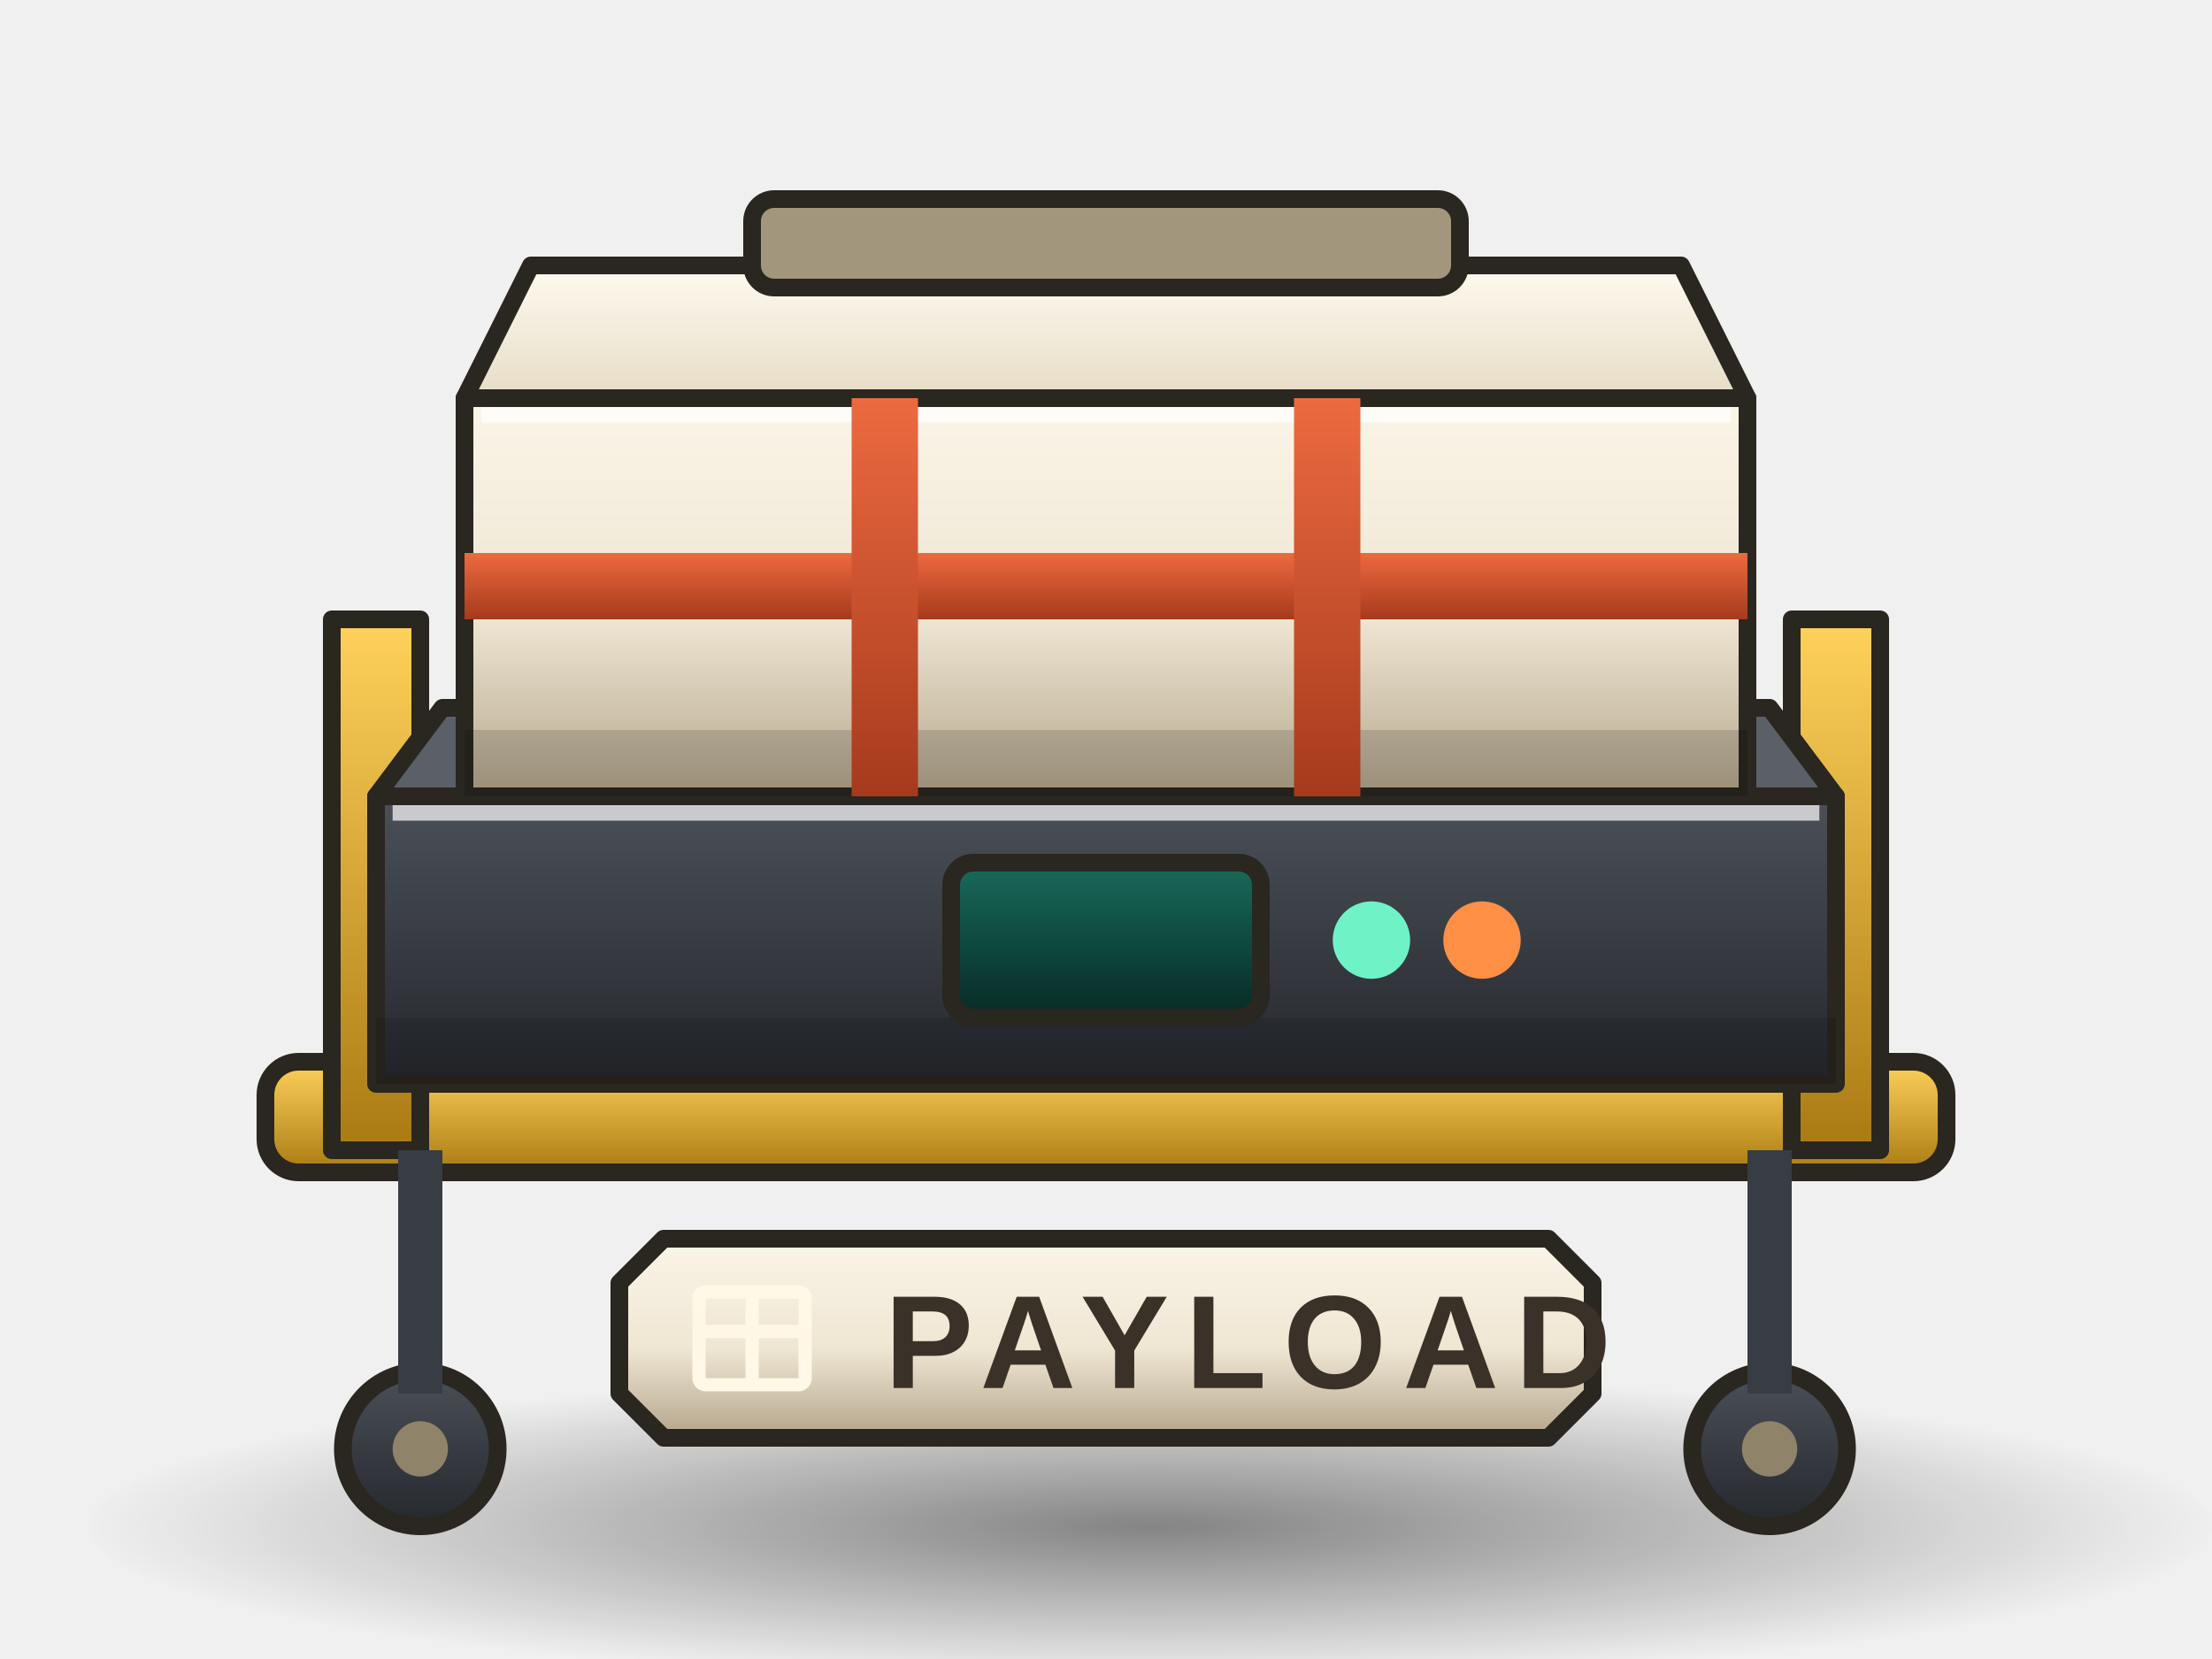
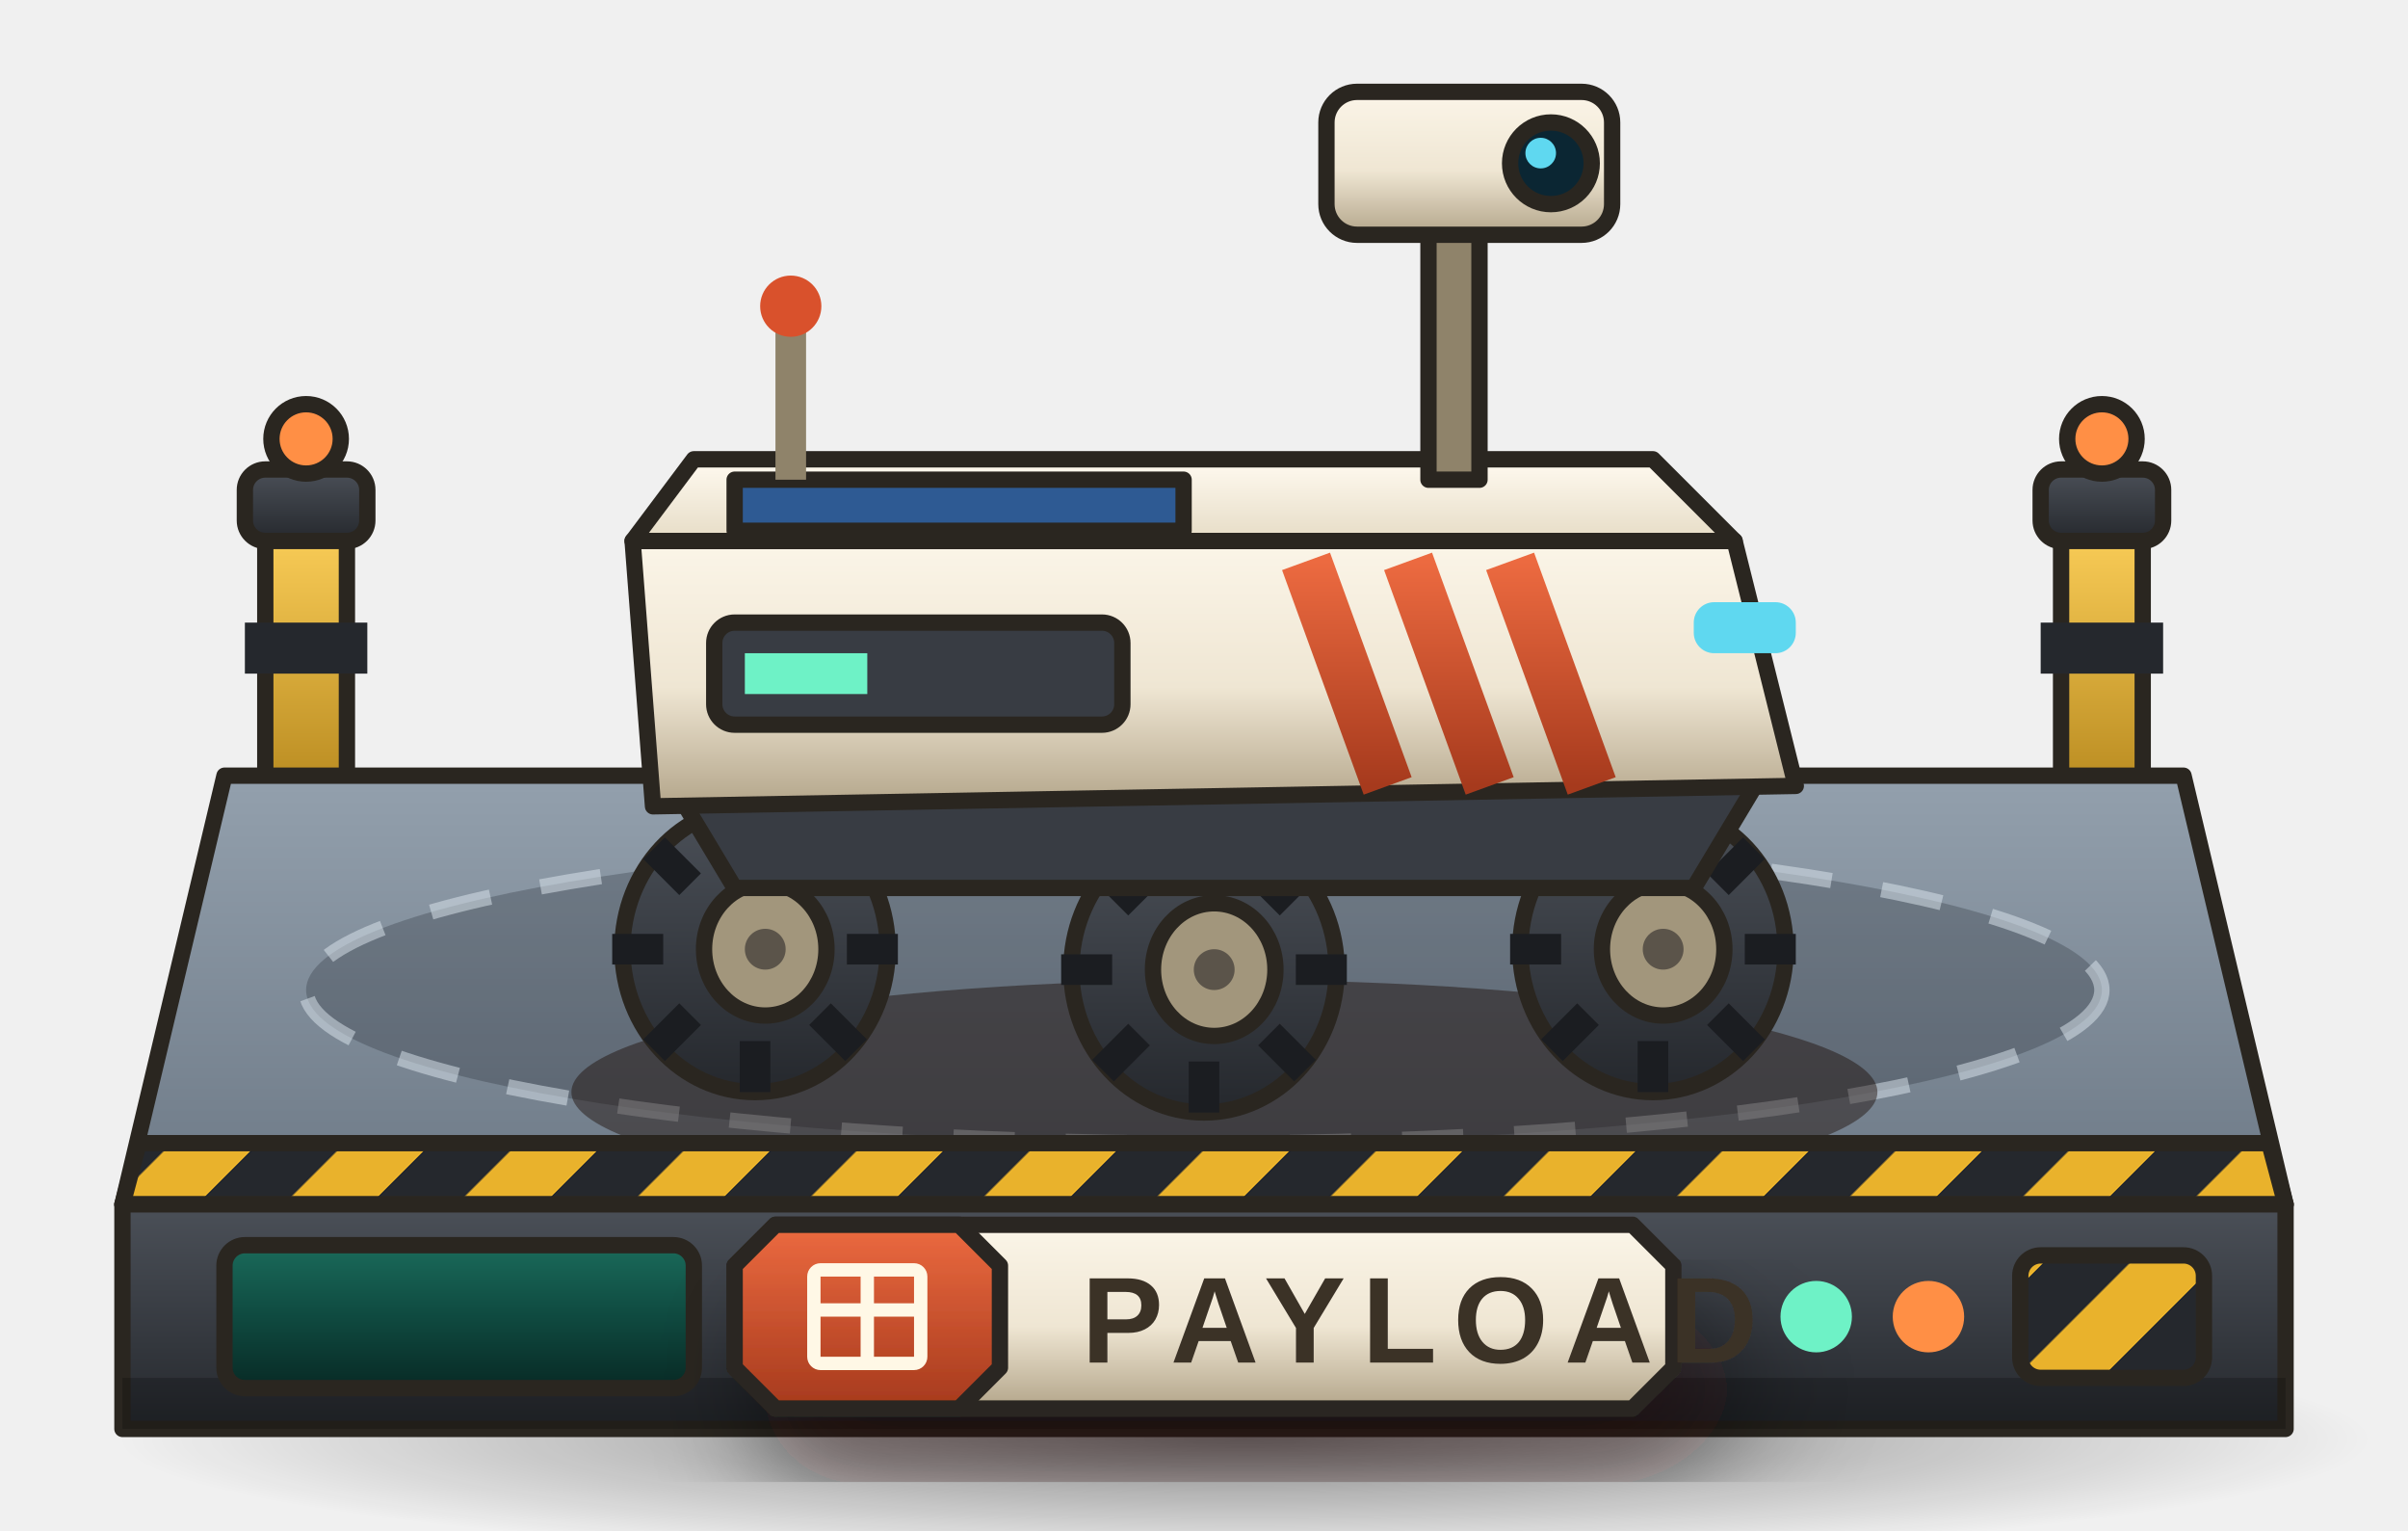
- <svg xmlns="http://www.w3.org/2000/svg" viewBox="0 0 200 150" width="200" height="150">
+ <svg xmlns="http://www.w3.org/2000/svg" viewBox="0 0 236 150" width="236" height="150">
  <defs>
    <linearGradient id="cream" x1="0" y1="0" x2="0" y2="1">
      <stop offset="0" stop-color="#fbf5e8" />
      <stop offset=".55" stop-color="#efe6d3" />
      <stop offset="1" stop-color="#b3a58a" />
    </linearGradient>
    <linearGradient id="creamH" x1="0" y1="0" x2="1" y2="0">
      <stop offset="0" stop-color="#fbf5e8" />
      <stop offset=".6" stop-color="#d9cdb3" />
      <stop offset="1" stop-color="#b3a58a" />
    </linearGradient>
    <linearGradient id="creamTop" x1="0" y1="0" x2="0" y2="1">
      <stop offset="0" stop-color="#fffaf0" />
      <stop offset="1" stop-color="#e6dcc6" />
    </linearGradient>
    <linearGradient id="char" x1="0" y1="0" x2="0" y2="1">
      <stop offset="0" stop-color="#4b5058" />
      <stop offset="1" stop-color="#25282d" />
    </linearGradient>
    <linearGradient id="screen" x1="0" y1="0" x2="0" y2="1">
      <stop offset="0" stop-color="#1a6a5a" />
      <stop offset=".5" stop-color="#0f4a40" />
      <stop offset="1" stop-color="#082a25" />
    </linearGradient>
    <radialGradient id="screenGlow" cx=".5" cy=".5" r=".6">
      <stop offset="0" stop-color="#6ef2c6" stop-opacity=".35" />
      <stop offset="1" stop-color="#6ef2c6" stop-opacity="0" />
    </radialGradient>
    <linearGradient id="red" x1="0" y1="0" x2="0" y2="1">
      <stop offset="0" stop-color="#ec6a40" />
      <stop offset="1" stop-color="#a63a1d" />
    </linearGradient>
    <linearGradient id="yel" x1="0" y1="0" x2="0" y2="1">
      <stop offset="0" stop-color="#ffd25c" />
      <stop offset="1" stop-color="#a87a12" />
    </linearGradient>
    <linearGradient id="glassSheen" x1="0" y1="0" x2="1" y2="1">
      <stop offset="0" stop-color="#fff" stop-opacity=".16" />
      <stop offset=".35" stop-color="#fff" stop-opacity=".03" />
      <stop offset=".5" stop-color="#fff" stop-opacity=".09" />
      <stop offset=".62" stop-color="#fff" stop-opacity="0" />
    </linearGradient>
    <radialGradient id="lampGlow" cx=".5" cy=".5" r=".5">
      <stop offset="0" stop-color="#ffd9a0" stop-opacity=".55" />
      <stop offset="1" stop-color="#ffb066" stop-opacity="0" />
    </radialGradient>
    <radialGradient id="ao" cx=".5" cy=".5" r=".5">
      <stop offset="0" stop-color="#000" stop-opacity=".45" />
      <stop offset="1" stop-color="#000" stop-opacity="0" />
    </radialGradient>
    <filter id="soft" x="-20%" y="-20%" width="140%" height="140%">
      <feGaussianBlur stdDeviation="2.2" />
    </filter>
    <filter id="blur6" x="-50%" y="-50%" width="200%" height="200%">
      <feGaussianBlur stdDeviation="6" />
    </filter>
    <filter id="drop" x="-20%" y="-20%" width="140%" height="160%">
      <feDropShadow dx="3" dy="7" stdDeviation="5" flood-color="#1a0f05" flood-opacity=".45" />
    </filter>
+     <linearGradient id="wallG" x1="0" y1="0" x2="0" y2="1">
+       <stop offset="0" stop-color="#e4decd" />
+       <stop offset=".7" stop-color="#d3cbb7" />
+       <stop offset="1" stop-color="#aca38d" />
+     </linearGradient>
+     <linearGradient id="floorG" x1="0" y1="0" x2="0" y2="1">
+       <stop offset="0" stop-color="#66727f" />
+       <stop offset=".35" stop-color="#7c8996" />
+       <stop offset="1" stop-color="#606c79" />
+     </linearGradient>
+     <linearGradient id="steelTop" x1="0" y1="0" x2="0" y2="1">
+       <stop offset="0" stop-color="#93a0ad" />
+       <stop offset="1" stop-color="#6d7986" />
+     </linearGradient>
+     <linearGradient id="steel" x1="0" y1="0" x2="0" y2="1">
+       <stop offset="0" stop-color="#aeb8c2" />
+       <stop offset="1" stop-color="#5f6a76" />
+     </linearGradient>
+     <linearGradient id="glassDark" x1="0" y1="0" x2="0" y2="1">
+       <stop offset="0" stop-color="#12303f" />
+       <stop offset="1" stop-color="#06131c" />
+     </linearGradient>
+     <linearGradient id="coreG" x1="0" y1="0" x2="1" y2="0">
+       <stop offset="0" stop-color="#06231f" />
+       <stop offset=".5" stop-color="#1f8f76" />
+       <stop offset="1" stop-color="#06231f" />
+     </linearGradient>
+     <linearGradient id="water" x1="0" y1="0" x2="0" y2="1">
+       <stop offset="0" stop-color="#7fd6ee" />
+       <stop offset="1" stop-color="#2b8fb5" />
+     </linearGradient>
+     <linearGradient id="aoTop" x1="0" y1="0" x2="0" y2="1">
+       <stop offset="0" stop-color="#0b1118" stop-opacity=".6" />
+       <stop offset="1" stop-color="#0b1118" stop-opacity="0" />
+     </linearGradient>
+     <linearGradient id="aoL" x1="0" y1="0" x2="1" y2="0">
+       <stop offset="0" stop-color="#0b1118" stop-opacity=".5" />
+       <stop offset="1" stop-color="#0b1118" stop-opacity="0" />
+     </linearGradient>
+     <linearGradient id="aoR" x1="1" y1="0" x2="0" y2="0">
+       <stop offset="0" stop-color="#0b1118" stop-opacity=".5" />
+       <stop offset="1" stop-color="#0b1118" stop-opacity="0" />
+     </linearGradient>
+     <radialGradient id="pool" cx=".5" cy=".5" r=".5">
+       <stop offset="0" stop-color="#eaf6ff" stop-opacity=".2" />
+       <stop offset="1" stop-color="#eaf6ff" stop-opacity="0" />
+     </radialGradient>
+     <radialGradient id="growGlow" cx=".5" cy=".5" r=".5">
+       <stop offset="0" stop-color="#ff9ad5" stop-opacity=".5" />
+       <stop offset="1" stop-color="#ff9ad5" stop-opacity="0" />
+     </radialGradient>
+     <linearGradient id="pipe" x1="0" y1="0" x2="1" y2="0">
+       <stop offset="0" stop-color="#8a2c14" />
+       <stop offset=".4" stop-color="#e2683e" />
+       <stop offset="1" stop-color="#7a2410" />
+     </linearGradient>
+     <linearGradient id="pipeG" x1="0" y1="0" x2="1" y2="0">
+       <stop offset="0" stop-color="#3a3d42" />
+       <stop offset=".4" stop-color="#7d828a" />
+       <stop offset="1" stop-color="#2c2f33" />
+     </linearGradient>
+     <linearGradient id="pipeH" x1="0" y1="0" x2="0" y2="1">
+       <stop offset="0" stop-color="#8a2c14" />
+       <stop offset=".4" stop-color="#e2683e" />
+       <stop offset="1" stop-color="#7a2410" />
+     </linearGradient>
+     <linearGradient id="pipeGH" x1="0" y1="0" x2="0" y2="1">
+       <stop offset="0" stop-color="#3a3d42" />
+       <stop offset=".4" stop-color="#7d828a" />
+       <stop offset="1" stop-color="#2c2f33" />
+     </linearGradient>
+     <pattern id="haz" width="12" height="12" patternUnits="userSpaceOnUse" patternTransform="rotate(45)">
+       <rect width="12" height="12" fill="#e9b22c" />
+       <rect width="6" height="12" fill="#25282d" />
+     </pattern>
+     <pattern id="grip" width="9" height="9" patternUnits="userSpaceOnUse">
+       <circle cx="2.5" cy="2.5" r="1.1" fill="#dfe8f0" fill-opacity=".26" />
+       <circle cx="7" cy="7" r="1.1" fill="#10161d" fill-opacity=".3" />
+     </pattern>
  </defs>
-   <g transform="translate(-480 -324)">
-     <ellipse cx="584" cy="462" rx="96" ry="14" fill="url(#ao)" />
-     <rect x="504" y="420" width="152" height="10" rx="3" fill="url(#yel)" stroke="#2a2620" stroke-width="1.6" stroke-linejoin="round" />
-     <rect x="510" y="380" width="8" height="48" fill="url(#yel)" stroke="#2a2620" stroke-width="1.6" stroke-linejoin="round" />
-     <rect x="642" y="380" width="8" height="48" fill="url(#yel)" stroke="#2a2620" stroke-width="1.6" stroke-linejoin="round" />
-     <circle cx="518" cy="455" r="7" fill="url(#char)" stroke="#2a2620" stroke-width="1.6" stroke-linejoin="round" />
-     <circle cx="518" cy="455" r="2.5" fill="#8f836a" />
-     <rect x="516" y="428" width="4" height="22" fill="#383c43" />
-     <circle cx="640" cy="455" r="7" fill="url(#char)" stroke="#2a2620" stroke-width="1.6" stroke-linejoin="round" />
-     <circle cx="640" cy="455" r="2.5" fill="#8f836a" />
-     <rect x="638" y="428" width="4" height="22" fill="#383c43" />
-     <path d="M514 396 L646 396 L646 422 L514 422 Z" fill="url(#char)" stroke="#2a2620" stroke-width="1.6" stroke-linejoin="round" />
-     <path d="M514 396 L520 388 L640 388 L646 396 Z" fill="#5a5f68" stroke="#2a2620" stroke-width="1.6" stroke-linejoin="round" />
-     <path d="M515.5 397.5 L644.5 397.5" stroke="#fff" stroke-opacity=".7" stroke-width="1.4" />
-     <rect x="514" y="416" width="132" height="6" fill="#000" opacity=".14" />
-     <path d="M522 360 L638 360 L638 396 L522 396 Z" fill="url(#cream)" stroke="#2a2620" stroke-width="1.6" stroke-linejoin="round" />
-     <path d="M522 360 L528 348 L632 348 L638 360 Z" fill="url(#creamTop)" stroke="#2a2620" stroke-width="1.6" stroke-linejoin="round" />
-     <path d="M523.5 361.5 L636.5 361.5" stroke="#fff" stroke-opacity=".7" stroke-width="1.4" />
-     <rect x="522" y="390" width="116" height="6" fill="#000" opacity=".14" />
-     <rect x="522" y="374" width="116" height="6" fill="url(#red)" />
-     <path d="M560 360 l0 36 M600 360 l0 36" stroke="url(#red)" stroke-width="6" />
-     <rect x="548" y="342" width="64" height="8" rx="2" fill="#a2967c" stroke="#2a2620" stroke-width="1.6" stroke-linejoin="round" />
-     <rect x="566" y="402" width="28" height="14" rx="2" fill="url(#screen)" stroke="#2a2620" stroke-width="1.6" stroke-linejoin="round" />
-     <circle cx="604" cy="409" r="3.5" fill="#6ef2c6" />
-     <circle cx="614" cy="409" r="3.5" fill="#ff8f45" />
-     <path d="M540 436 H620 L624 440 V450 L620 454 H540 L536 450 V440 Z" fill="url(#cream)" stroke="#2a2620" stroke-width="1.6" stroke-linejoin="round" />
-     <g transform="translate(548 445) scale(0.6)" fill="none" stroke="#fff8e6" stroke-width="2">
-       <rect x="-8" y="-7" width="16" height="14" rx="1" />
-       <path d="M-8 -1 H8 M0 -7 V7" />
+   <g transform="translate(-462 -368)">
+     <ellipse cx="584" cy="509" rx="112" ry="12" fill="url(#ao)" />
+     <rect x="488" y="418" width="8" height="34" fill="url(#yel)" stroke="#2a2620" stroke-width="1.6" stroke-linejoin="round" />
+     <rect x="486" y="429" width="12" height="5" fill="#25282d" />
+     <rect x="486" y="414" width="12" height="7" rx="2" fill="url(#char)" stroke="#2a2620" stroke-width="1.6" stroke-linejoin="round" />
+     <circle cx="492" cy="411" r="3.4" fill="#ff8f45" stroke="#2a2620" stroke-width="1.6" stroke-linejoin="round" />
+     <rect x="664" y="418" width="8" height="34" fill="url(#yel)" stroke="#2a2620" stroke-width="1.6" stroke-linejoin="round" />
+     <rect x="662" y="429" width="12" height="5" fill="#25282d" />
+     <rect x="662" y="414" width="12" height="7" rx="2" fill="url(#char)" stroke="#2a2620" stroke-width="1.6" stroke-linejoin="round" />
+     <circle cx="668" cy="411" r="3.4" fill="#ff8f45" stroke="#2a2620" stroke-width="1.6" stroke-linejoin="round" />
+     <path d="M474 486 L484 444 H676 L686 486 Z" fill="url(#steelTop)" stroke="#2a2620" stroke-width="1.6" stroke-linejoin="round" />
+     <ellipse cx="580" cy="465" rx="88" ry="15" fill="#10161d" opacity=".24" />
+     <ellipse cx="580" cy="465" rx="88" ry="15" fill="none" stroke="#dfe8f0" stroke-opacity=".5" stroke-width="1.5" stroke-dasharray="6 5" />
+     <g transform="translate(504 371)">
+       <ellipse cx="78" cy="104" rx="64" ry="11" fill="#1a0b05" opacity=".45" />
+       <g>
+         <ellipse cx="32" cy="90" rx="13" ry="14" fill="url(#char)" stroke="#2a2620" stroke-width="1.6" stroke-linejoin="round" />
+         <rect x="30.5" y="76" width="3" height="5" fill="#1b1d21" transform="rotate(0 32 90)" />
+         <rect x="30.5" y="76" width="3" height="5" fill="#1b1d21" transform="rotate(45 32 90)" />
+         <rect x="30.5" y="76" width="3" height="5" fill="#1b1d21" transform="rotate(90 32 90)" />
+         <rect x="30.5" y="76" width="3" height="5" fill="#1b1d21" transform="rotate(135 32 90)" />
+         <rect x="30.5" y="76" width="3" height="5" fill="#1b1d21" transform="rotate(180 32 90)" />
+         <rect x="30.5" y="76" width="3" height="5" fill="#1b1d21" transform="rotate(225 32 90)" />
+         <rect x="30.5" y="76" width="3" height="5" fill="#1b1d21" transform="rotate(270 32 90)" />
+         <rect x="30.5" y="76" width="3" height="5" fill="#1b1d21" transform="rotate(315 32 90)" />
+         <ellipse cx="33" cy="90" rx="6" ry="6.5" fill="#a2967c" stroke="#2a2620" stroke-width="1.6" stroke-linejoin="round" />
+         <circle cx="33" cy="90" r="2" fill="#5b544a" />
+       </g>
+       <g>
+         <ellipse cx="76" cy="92" rx="13" ry="14" fill="url(#char)" stroke="#2a2620" stroke-width="1.6" stroke-linejoin="round" />
+         <rect x="74.5" y="78" width="3" height="5" fill="#1b1d21" transform="rotate(0 76 92)" />
+         <rect x="74.5" y="78" width="3" height="5" fill="#1b1d21" transform="rotate(45 76 92)" />
+         <rect x="74.5" y="78" width="3" height="5" fill="#1b1d21" transform="rotate(90 76 92)" />
+         <rect x="74.5" y="78" width="3" height="5" fill="#1b1d21" transform="rotate(135 76 92)" />
+         <rect x="74.5" y="78" width="3" height="5" fill="#1b1d21" transform="rotate(180 76 92)" />
+         <rect x="74.5" y="78" width="3" height="5" fill="#1b1d21" transform="rotate(225 76 92)" />
+         <rect x="74.5" y="78" width="3" height="5" fill="#1b1d21" transform="rotate(270 76 92)" />
+         <rect x="74.5" y="78" width="3" height="5" fill="#1b1d21" transform="rotate(315 76 92)" />
+         <ellipse cx="77" cy="92" rx="6" ry="6.5" fill="#a2967c" stroke="#2a2620" stroke-width="1.6" stroke-linejoin="round" />
+         <circle cx="77" cy="92" r="2" fill="#5b544a" />
+       </g>
+       <g>
+         <ellipse cx="120" cy="90" rx="13" ry="14" fill="url(#char)" stroke="#2a2620" stroke-width="1.6" stroke-linejoin="round" />
+         <rect x="118.5" y="76" width="3" height="5" fill="#1b1d21" transform="rotate(0 120 90)" />
+         <rect x="118.5" y="76" width="3" height="5" fill="#1b1d21" transform="rotate(45 120 90)" />
+         <rect x="118.5" y="76" width="3" height="5" fill="#1b1d21" transform="rotate(90 120 90)" />
+         <rect x="118.5" y="76" width="3" height="5" fill="#1b1d21" transform="rotate(135 120 90)" />
+         <rect x="118.5" y="76" width="3" height="5" fill="#1b1d21" transform="rotate(180 120 90)" />
+         <rect x="118.5" y="76" width="3" height="5" fill="#1b1d21" transform="rotate(225 120 90)" />
+         <rect x="118.5" y="76" width="3" height="5" fill="#1b1d21" transform="rotate(270 120 90)" />
+         <rect x="118.5" y="76" width="3" height="5" fill="#1b1d21" transform="rotate(315 120 90)" />
+         <ellipse cx="121" cy="90" rx="6" ry="6.5" fill="#a2967c" stroke="#2a2620" stroke-width="1.6" stroke-linejoin="round" />
+         <circle cx="121" cy="90" r="2" fill="#5b544a" />
+       </g>
+       <path d="M24 74 L130 74 L124 84 L30 84 Z" fill="#383c43" stroke="#2a2620" stroke-width="1.6" stroke-linejoin="round" />
+       <path d="M20 50 L128 50 L134 74 L22 76 Z" fill="url(#cream)" stroke="#2a2620" stroke-width="1.6" stroke-linejoin="round" />
+       <path d="M26 42 L120 42 L128 50 L20 50 Z" fill="url(#creamTop)" stroke="#2a2620" stroke-width="1.6" stroke-linejoin="round" />
+       <path d="M86 52 l8 22 M96 52 l8 22 M106 52 l8 22" stroke="url(#red)" stroke-width="5" />
+       <rect x="30" y="44" width="44" height="5" fill="#2e5a93" stroke="#2a2620" stroke-width="1.6" stroke-linejoin="round" />
+       <rect x="28" y="58" width="40" height="10" rx="2" fill="#383c43" stroke="#2a2620" stroke-width="1.6" stroke-linejoin="round" />
+       <rect x="31" y="61" width="12" height="4" fill="#6ef2c6" />
+       <rect x="98" y="18" width="5" height="26" fill="#8f836a" stroke="#2a2620" stroke-width="1.6" stroke-linejoin="round" />
+       <rect x="88" y="6" width="28" height="14" rx="3" fill="url(#cream)" stroke="#2a2620" stroke-width="1.6" stroke-linejoin="round" />
+       <circle cx="110" cy="13" r="4" fill="#0b2633" stroke="#2a2620" stroke-width="1.6" stroke-linejoin="round" />
+       <circle cx="109" cy="12" r="1.5" fill="#5fd8f0" />
+       <rect x="34" y="28" width="3" height="16" fill="#8f836a" />
+       <circle cx="35.5" cy="27" r="3" fill="#d9512c" />
+       <rect x="124" y="56" width="10" height="5" rx="2" fill="#5fd8f0" />
    </g>
-     <text x="560" y="449.5" font-family="Barlow Condensed, Arial Narrow, Arial" font-weight="700" font-size="12" letter-spacing="1.5" fill="#3a3128">PAYLOAD</text>
+     <path d="M474 486 L475.6 480 H684.4 L686 486 Z" fill="url(#haz)" stroke="#2a2620" stroke-width="1.6" stroke-linejoin="round" />
+     <rect x="474" y="486" width="212" height="22" fill="url(#char)" stroke="#2a2620" stroke-width="1.6" stroke-linejoin="round" />
+     <rect x="474" y="503" width="212" height="5" fill="#000" opacity=".22" />
+     <rect x="484" y="490" width="46" height="14" rx="2" fill="url(#screen)" stroke="#2a2620" stroke-width="1.6" stroke-linejoin="round" />
+     <g filter="url(#drop)">
+       <path d="M538 488 H622 L626 492 V502 L622 506 H538 L534 502 V492 Z" fill="url(#cream)" stroke="#2a2620" stroke-width="1.6" stroke-linejoin="round" />
+       <path d="M538 488 H556 L560 492 V502 L556 506 H538 L534 502 V492 Z" fill="url(#red)" stroke="#2a2620" stroke-width="1.6" stroke-linejoin="round" />
+       <g transform="translate(547 497) scale(0.6545455)" fill="none" stroke="#fff8e6" stroke-width="2">
+         <rect x="-8" y="-7" width="16" height="14" rx="1" />
+         <path d="M-8 -1 H8 M0 -7 V7" />
+       </g>
+       <text x="568" y="501.5" font-family="Barlow Condensed, Arial Narrow, Arial" font-weight="700" font-size="12" letter-spacing="1.6" fill="#3a3128">PAYLOAD</text>
+     </g>
+     <circle cx="640" cy="497" r="3.5" fill="#6ef2c6" />
+     <circle cx="651" cy="497" r="3.5" fill="#ff8f45" />
+     <rect x="660" y="491" width="18" height="12" rx="2" fill="url(#haz)" stroke="#2a2620" stroke-width="1.6" stroke-linejoin="round" />
  </g>
</svg>
